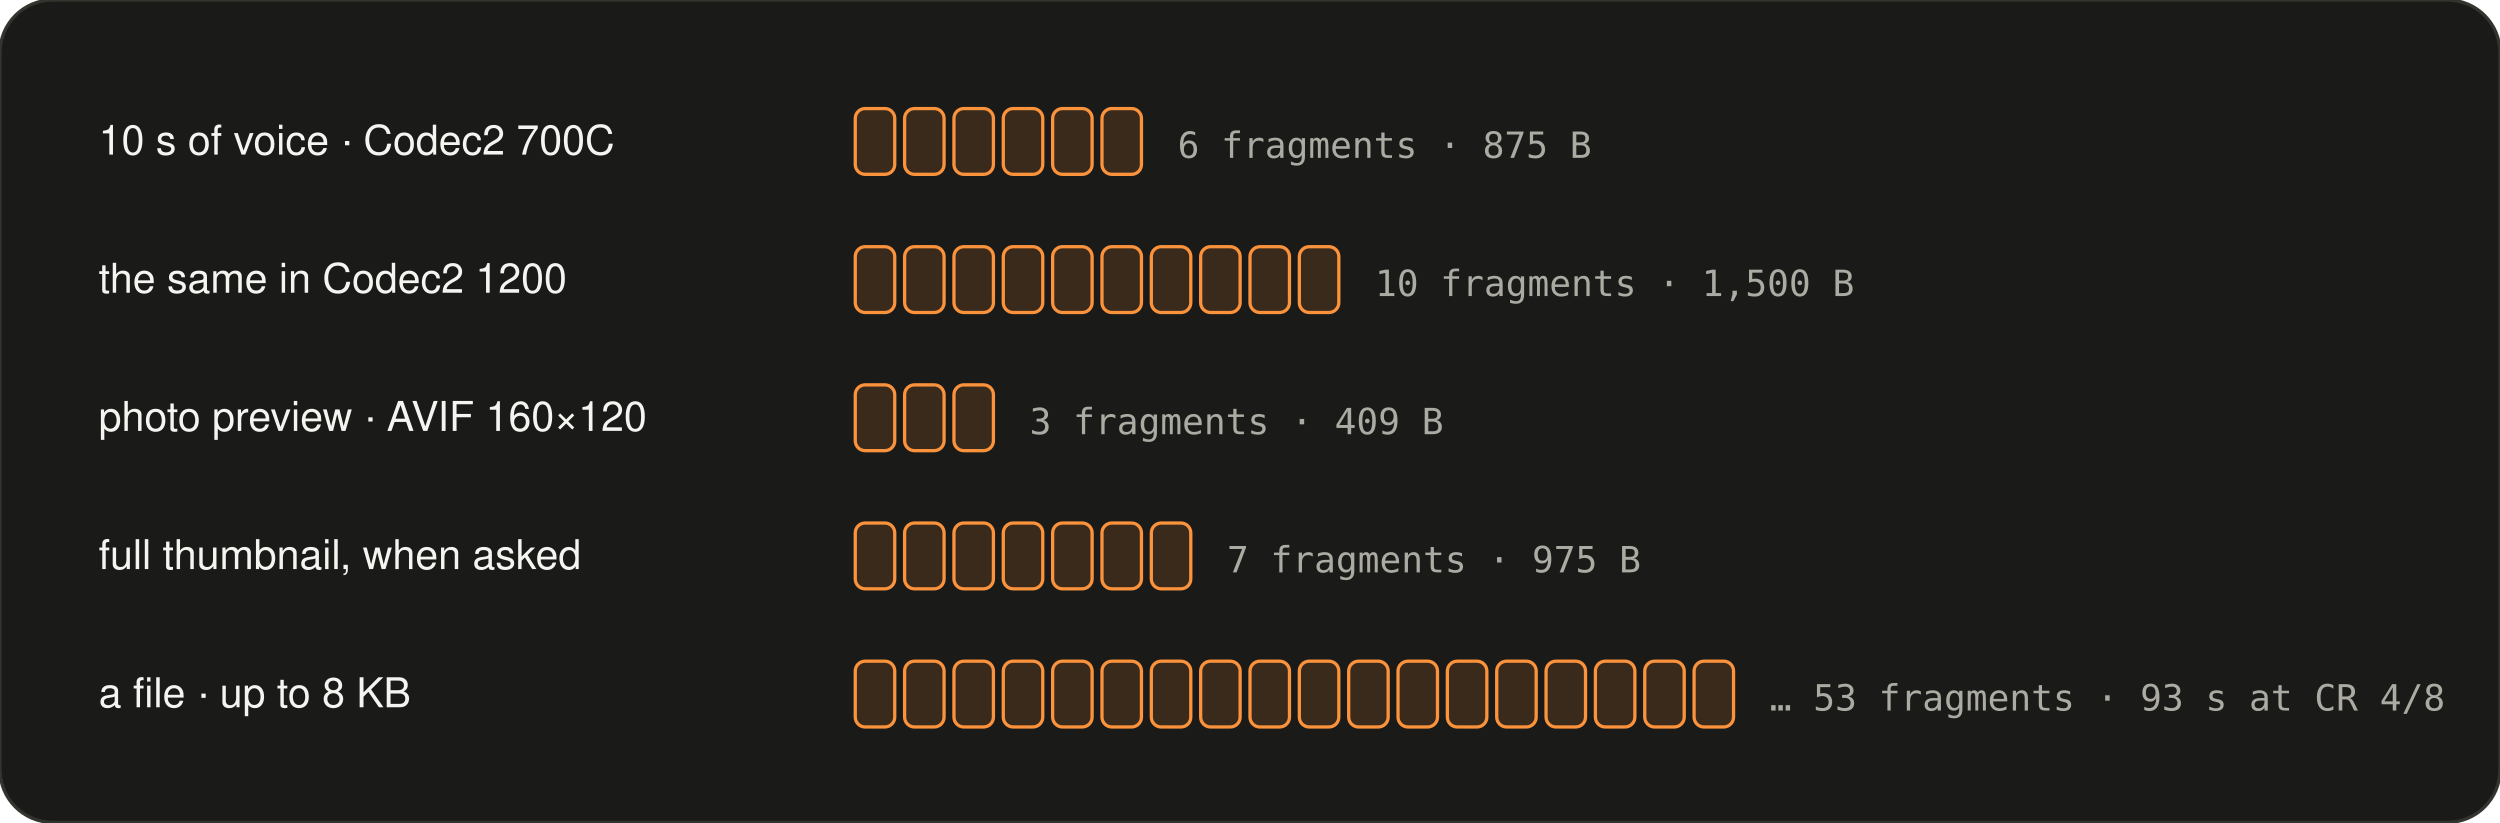
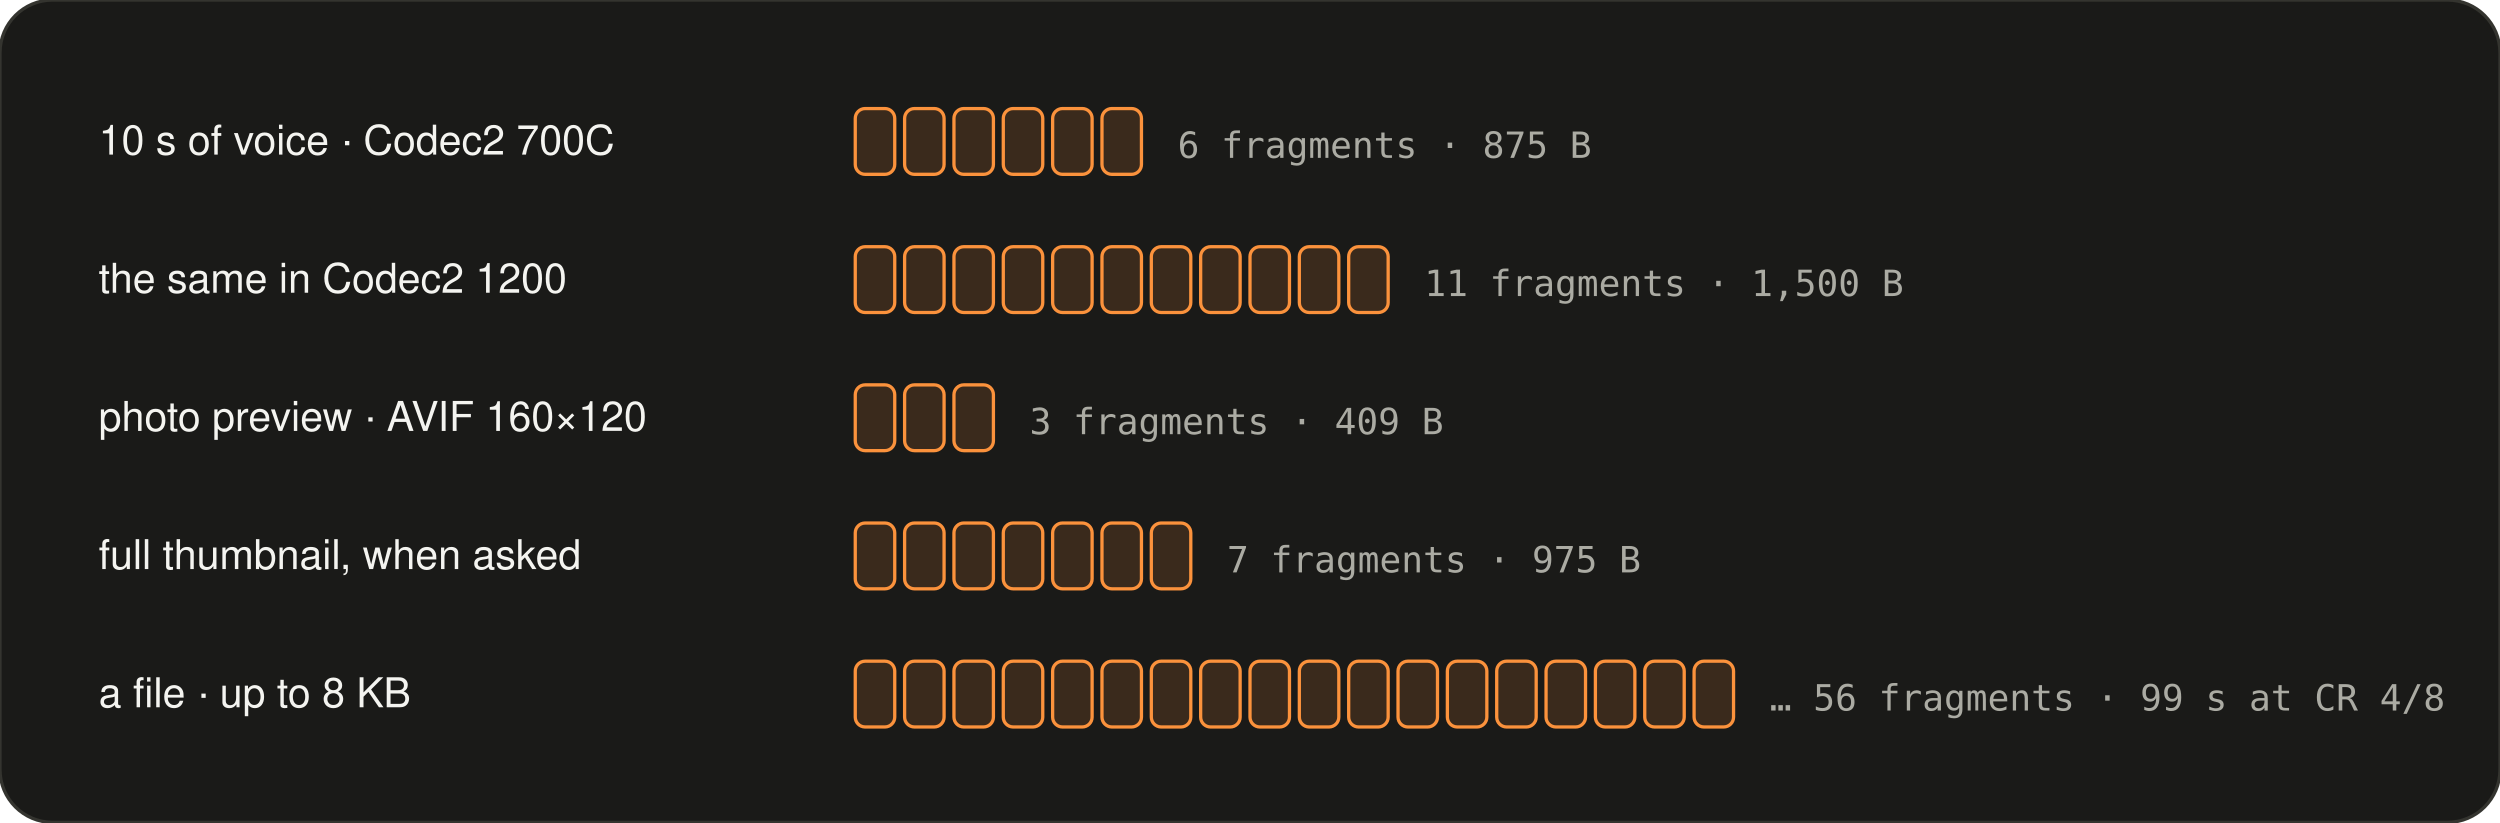
<svg xmlns="http://www.w3.org/2000/svg" viewBox="0 0 760 250" width="760" height="250" role="img">
  <rect width="760" height="250" rx="16" fill="#1A1A18" stroke="#34342F" />
  <text x="30" y="47" font-family="system-ui, -apple-system, 'Segoe UI', Helvetica, Arial, sans-serif" font-size="12.5" font-weight="500" fill="#F4F4F0" text-anchor="start">10 s of voice · Codec2 700C</text>
  <rect x="260" y="33" width="12" height="20" rx="3" fill="#3A2A1C" stroke="#FB923C" />
  <rect x="275" y="33" width="12" height="20" rx="3" fill="#3A2A1C" stroke="#FB923C" />
  <rect x="290" y="33" width="12" height="20" rx="3" fill="#3A2A1C" stroke="#FB923C" />
  <rect x="305" y="33" width="12" height="20" rx="3" fill="#3A2A1C" stroke="#FB923C" />
  <rect x="320" y="33" width="12" height="20" rx="3" fill="#3A2A1C" stroke="#FB923C" />
  <rect x="335" y="33" width="12" height="20" rx="3" fill="#3A2A1C" stroke="#FB923C" />
  <text x="358" y="48" font-family="ui-monospace, SFMono-Regular, Menlo, Consolas, monospace" font-size="11" font-weight="400" fill="#ABABA3" text-anchor="start">6 fragments · 875 B</text>
  <text x="30" y="89" font-family="system-ui, -apple-system, 'Segoe UI', Helvetica, Arial, sans-serif" font-size="12.5" font-weight="500" fill="#F4F4F0" text-anchor="start">the same in Codec2 1200</text>
  <rect x="260" y="75" width="12" height="20" rx="3" fill="#3A2A1C" stroke="#FB923C" />
  <rect x="275" y="75" width="12" height="20" rx="3" fill="#3A2A1C" stroke="#FB923C" />
  <rect x="290" y="75" width="12" height="20" rx="3" fill="#3A2A1C" stroke="#FB923C" />
  <rect x="305" y="75" width="12" height="20" rx="3" fill="#3A2A1C" stroke="#FB923C" />
  <rect x="320" y="75" width="12" height="20" rx="3" fill="#3A2A1C" stroke="#FB923C" />
  <rect x="335" y="75" width="12" height="20" rx="3" fill="#3A2A1C" stroke="#FB923C" />
  <rect x="350" y="75" width="12" height="20" rx="3" fill="#3A2A1C" stroke="#FB923C" />
  <rect x="365" y="75" width="12" height="20" rx="3" fill="#3A2A1C" stroke="#FB923C" />
  <rect x="380" y="75" width="12" height="20" rx="3" fill="#3A2A1C" stroke="#FB923C" />
  <rect x="395" y="75" width="12" height="20" rx="3" fill="#3A2A1C" stroke="#FB923C" />
-   <text x="418" y="90" font-family="ui-monospace, SFMono-Regular, Menlo, Consolas, monospace" font-size="11" font-weight="400" fill="#ABABA3" text-anchor="start">10 fragments · 1,500 B</text>
+   <rect x="410" y="75" width="12" height="20" rx="3" fill="#3A2A1C" stroke="#FB923C" />
+   <text x="433" y="90" font-family="ui-monospace, SFMono-Regular, Menlo, Consolas, monospace" font-size="11" font-weight="400" fill="#ABABA3" text-anchor="start">11 fragments · 1,500 B</text>
  <text x="30" y="131" font-family="system-ui, -apple-system, 'Segoe UI', Helvetica, Arial, sans-serif" font-size="12.5" font-weight="500" fill="#F4F4F0" text-anchor="start">photo preview · AVIF 160×120</text>
  <rect x="260" y="117" width="12" height="20" rx="3" fill="#3A2A1C" stroke="#FB923C" />
  <rect x="275" y="117" width="12" height="20" rx="3" fill="#3A2A1C" stroke="#FB923C" />
  <rect x="290" y="117" width="12" height="20" rx="3" fill="#3A2A1C" stroke="#FB923C" />
  <text x="313" y="132" font-family="ui-monospace, SFMono-Regular, Menlo, Consolas, monospace" font-size="11" font-weight="400" fill="#ABABA3" text-anchor="start">3 fragments · 409 B</text>
  <text x="30" y="173" font-family="system-ui, -apple-system, 'Segoe UI', Helvetica, Arial, sans-serif" font-size="12.5" font-weight="500" fill="#F4F4F0" text-anchor="start">full thumbnail, when asked</text>
  <rect x="260" y="159" width="12" height="20" rx="3" fill="#3A2A1C" stroke="#FB923C" />
  <rect x="275" y="159" width="12" height="20" rx="3" fill="#3A2A1C" stroke="#FB923C" />
  <rect x="290" y="159" width="12" height="20" rx="3" fill="#3A2A1C" stroke="#FB923C" />
  <rect x="305" y="159" width="12" height="20" rx="3" fill="#3A2A1C" stroke="#FB923C" />
  <rect x="320" y="159" width="12" height="20" rx="3" fill="#3A2A1C" stroke="#FB923C" />
  <rect x="335" y="159" width="12" height="20" rx="3" fill="#3A2A1C" stroke="#FB923C" />
  <rect x="350" y="159" width="12" height="20" rx="3" fill="#3A2A1C" stroke="#FB923C" />
  <text x="373" y="174" font-family="ui-monospace, SFMono-Regular, Menlo, Consolas, monospace" font-size="11" font-weight="400" fill="#ABABA3" text-anchor="start">7 fragments · 975 B</text>
  <text x="30" y="215" font-family="system-ui, -apple-system, 'Segoe UI', Helvetica, Arial, sans-serif" font-size="12.5" font-weight="500" fill="#F4F4F0" text-anchor="start">a file · up to 8 KB</text>
  <rect x="260" y="201" width="12" height="20" rx="3" fill="#3A2A1C" stroke="#FB923C" />
  <rect x="275" y="201" width="12" height="20" rx="3" fill="#3A2A1C" stroke="#FB923C" />
  <rect x="290" y="201" width="12" height="20" rx="3" fill="#3A2A1C" stroke="#FB923C" />
  <rect x="305" y="201" width="12" height="20" rx="3" fill="#3A2A1C" stroke="#FB923C" />
  <rect x="320" y="201" width="12" height="20" rx="3" fill="#3A2A1C" stroke="#FB923C" />
  <rect x="335" y="201" width="12" height="20" rx="3" fill="#3A2A1C" stroke="#FB923C" />
  <rect x="350" y="201" width="12" height="20" rx="3" fill="#3A2A1C" stroke="#FB923C" />
  <rect x="365" y="201" width="12" height="20" rx="3" fill="#3A2A1C" stroke="#FB923C" />
  <rect x="380" y="201" width="12" height="20" rx="3" fill="#3A2A1C" stroke="#FB923C" />
  <rect x="395" y="201" width="12" height="20" rx="3" fill="#3A2A1C" stroke="#FB923C" />
  <rect x="410" y="201" width="12" height="20" rx="3" fill="#3A2A1C" stroke="#FB923C" />
  <rect x="425" y="201" width="12" height="20" rx="3" fill="#3A2A1C" stroke="#FB923C" />
  <rect x="440" y="201" width="12" height="20" rx="3" fill="#3A2A1C" stroke="#FB923C" />
  <rect x="455" y="201" width="12" height="20" rx="3" fill="#3A2A1C" stroke="#FB923C" />
  <rect x="470" y="201" width="12" height="20" rx="3" fill="#3A2A1C" stroke="#FB923C" />
  <rect x="485" y="201" width="12" height="20" rx="3" fill="#3A2A1C" stroke="#FB923C" />
  <rect x="500" y="201" width="12" height="20" rx="3" fill="#3A2A1C" stroke="#FB923C" />
  <rect x="515" y="201" width="12" height="20" rx="3" fill="#3A2A1C" stroke="#FB923C" />
-   <text x="538" y="216" font-family="ui-monospace, SFMono-Regular, Menlo, Consolas, monospace" font-size="11" font-weight="400" fill="#ABABA3" text-anchor="start">… 53 fragments · 93 s at CR 4/8</text>
+   <text x="538" y="216" font-family="ui-monospace, SFMono-Regular, Menlo, Consolas, monospace" font-size="11" font-weight="400" fill="#ABABA3" text-anchor="start">… 56 fragments · 99 s at CR 4/8</text>
</svg>
